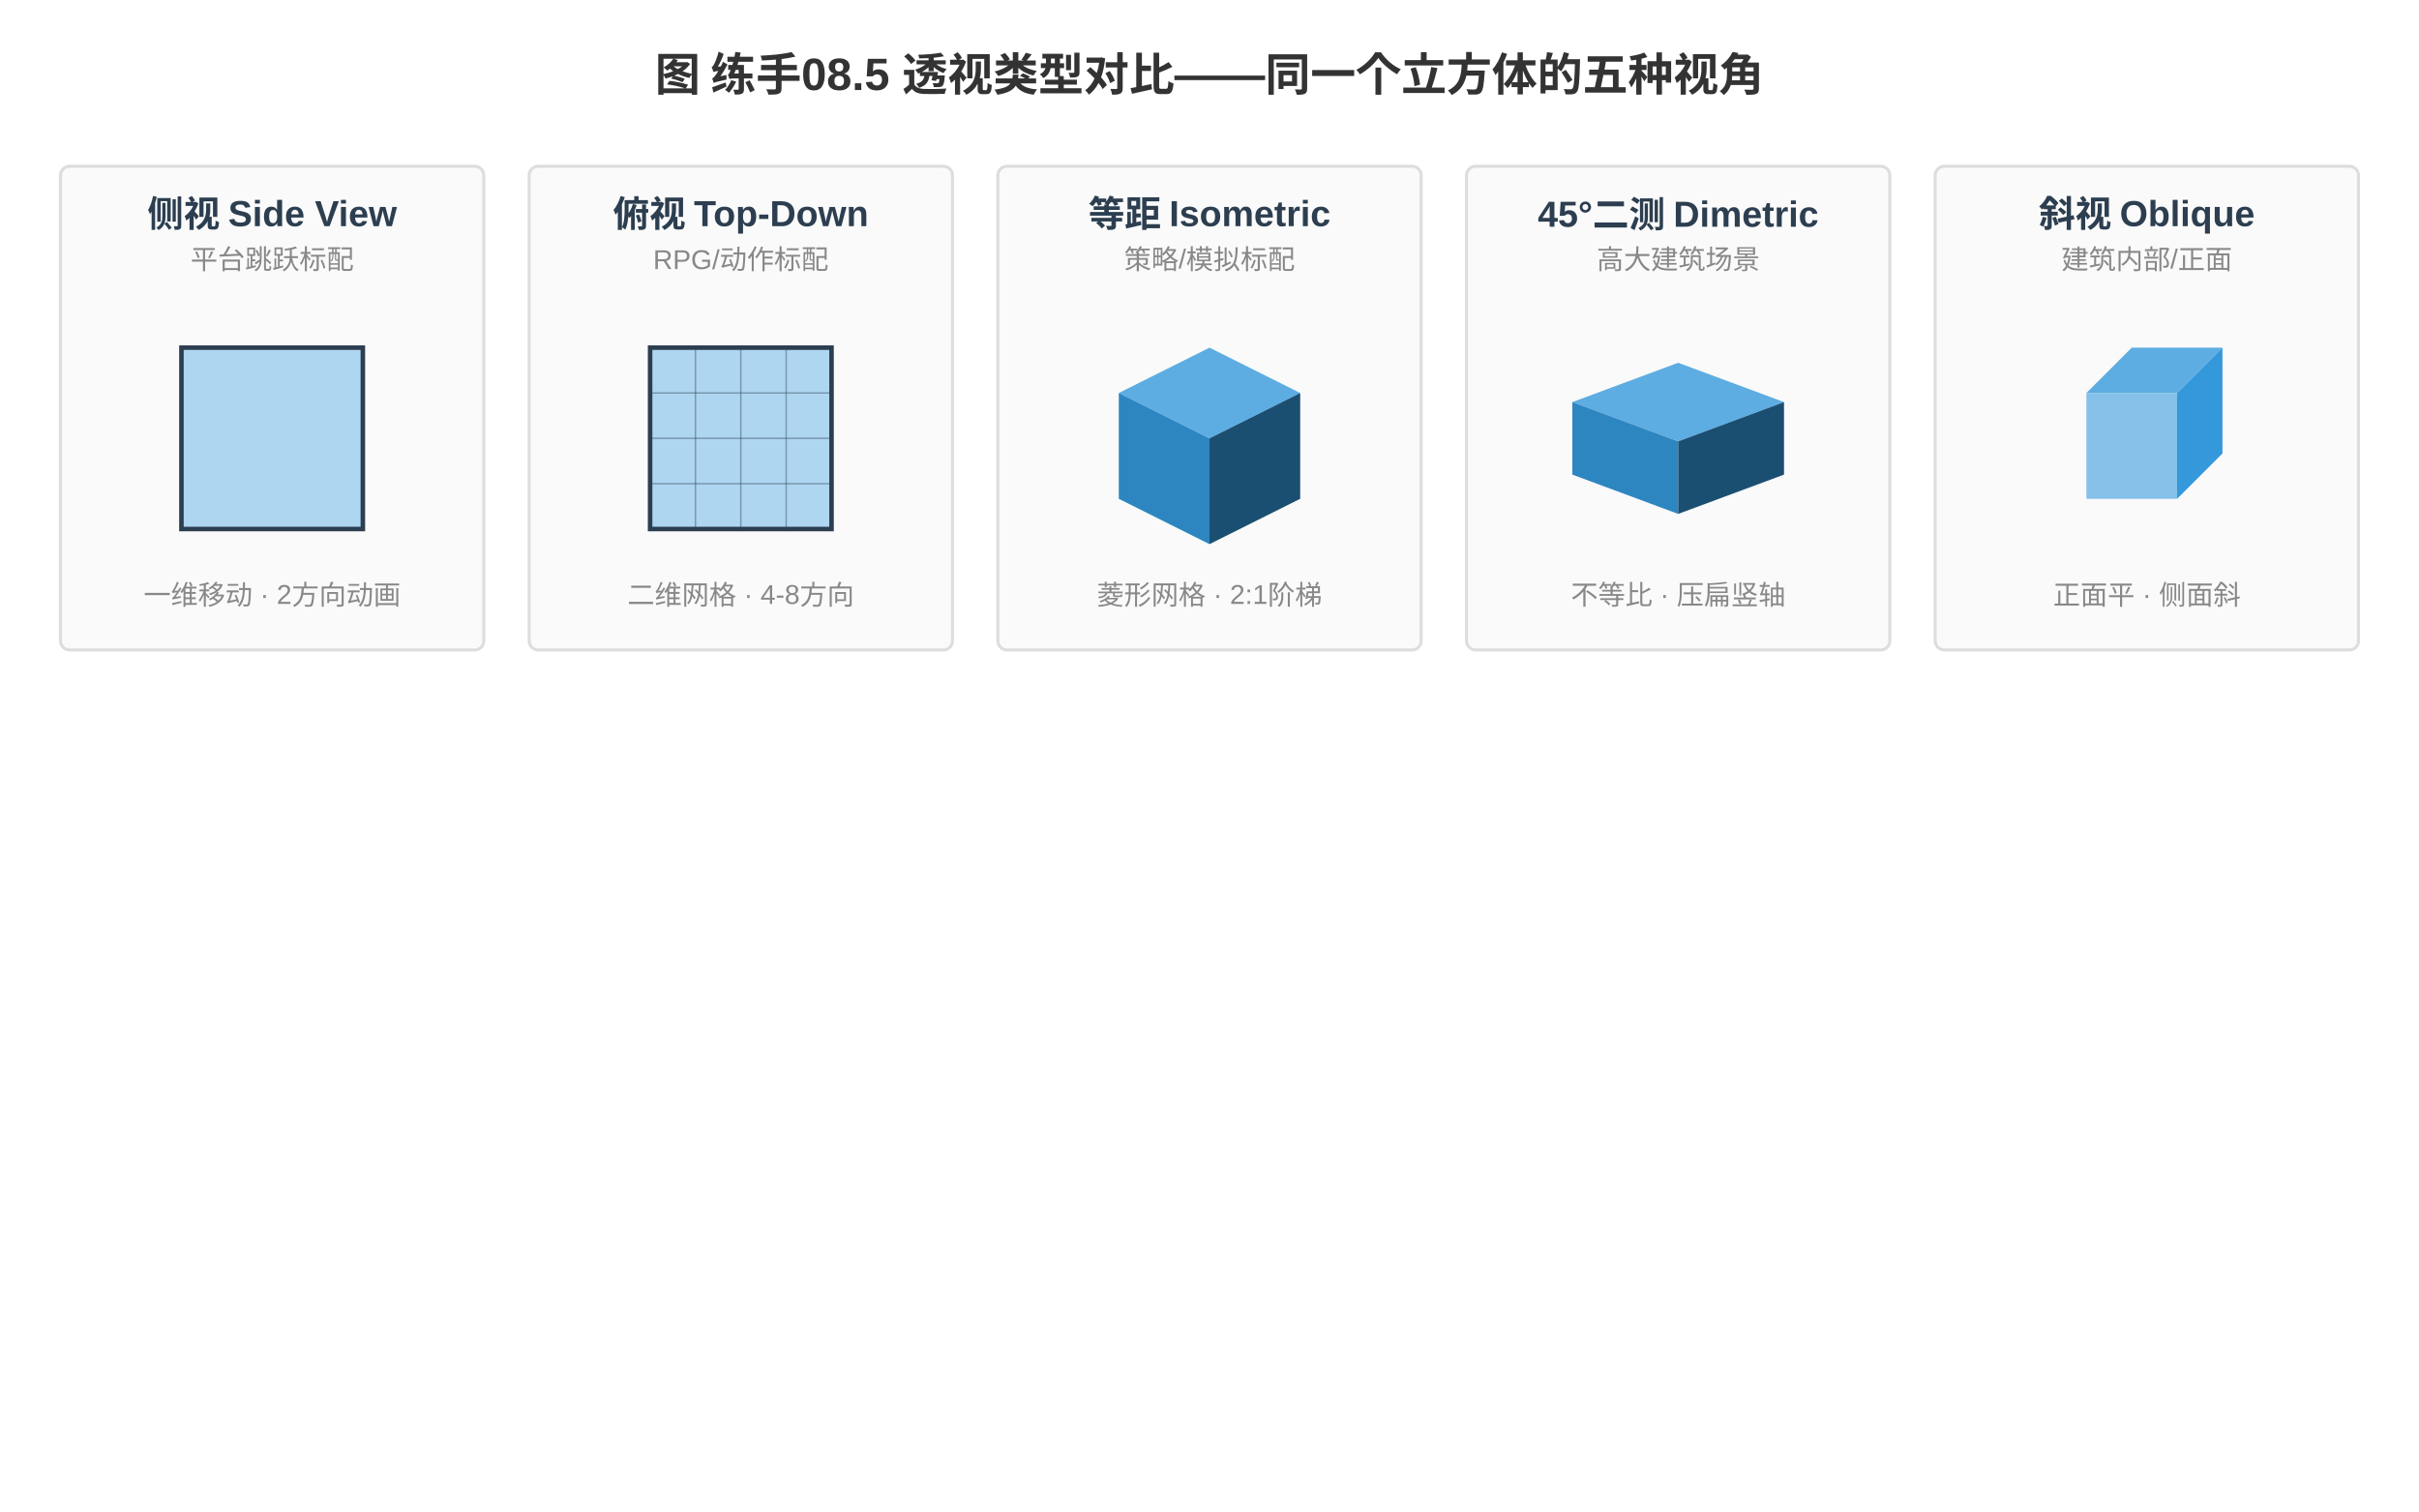
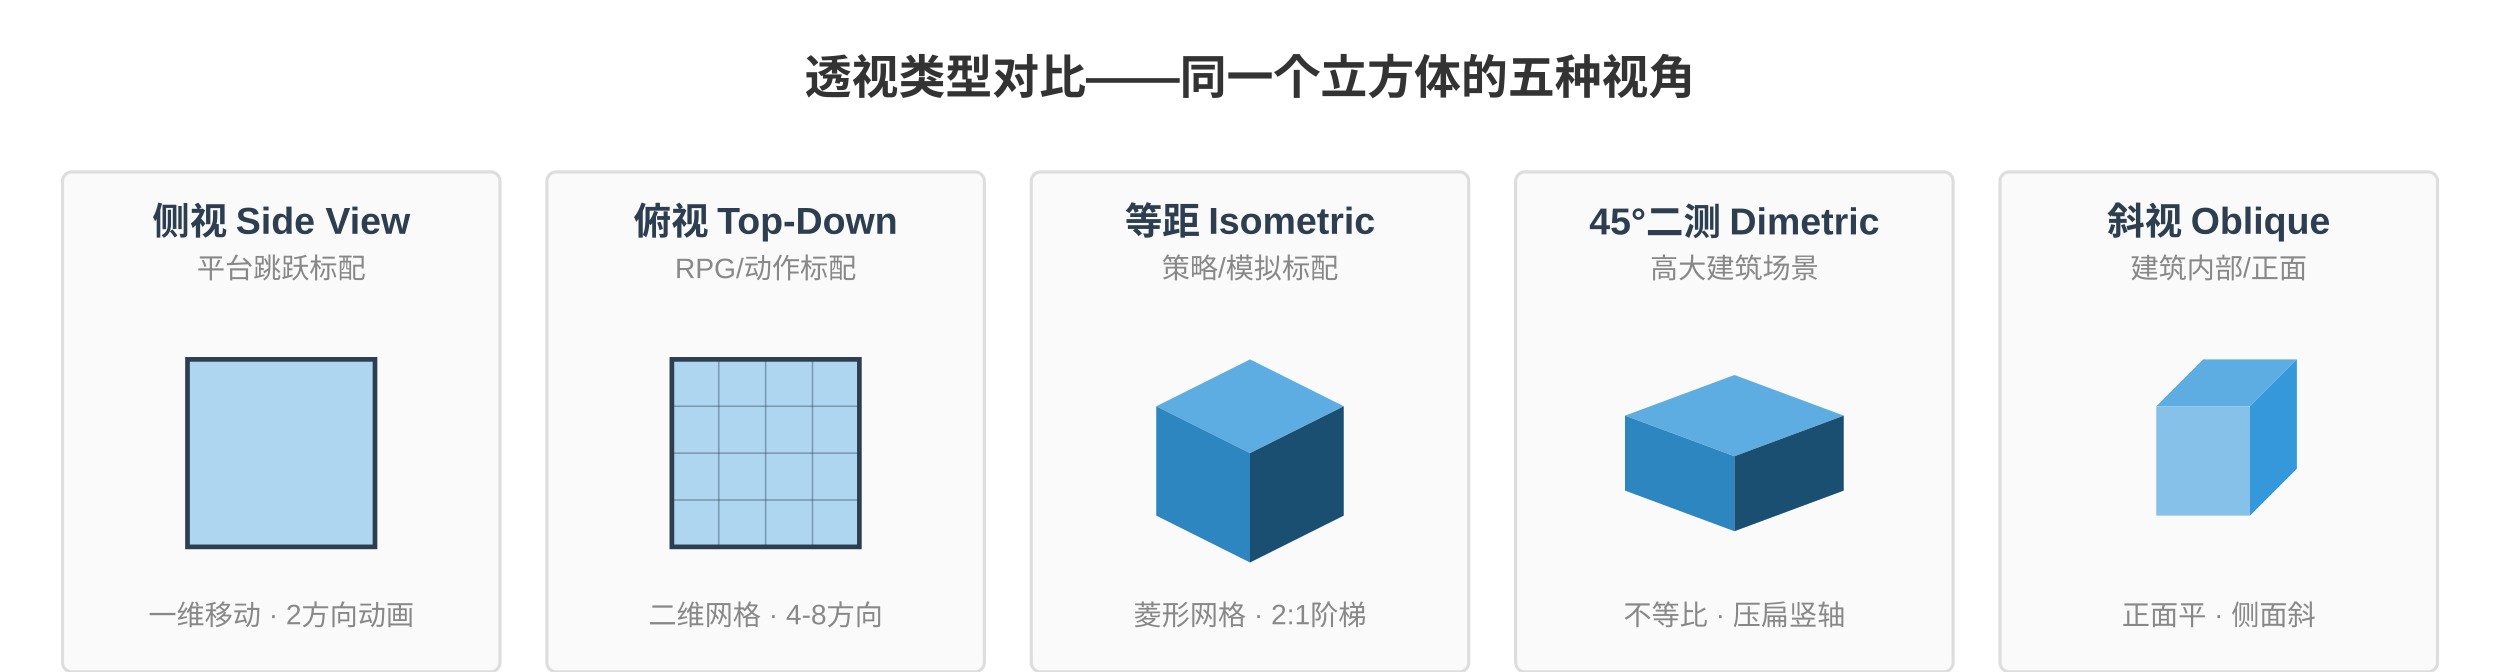
- <svg xmlns="http://www.w3.org/2000/svg" viewBox="0 0 800 500" width="800" height="500">
+ <svg xmlns="http://www.w3.org/2000/svg" viewBox="0 0 800 215" width="800" height="215">
  <style>
    text { font-family: 'PingFang SC','Microsoft YaHei',Arial,sans-serif; }
    .title { font-size: 15px; font-weight: bold; fill: #333; }
    .panel-label { font-size: 12px; font-weight: bold; fill: #2C3E50; }
    .panel-sub { font-size: 9px; fill: #888; }
    .face-top { fill: #5DADE2; }
    .face-left { fill: #2E86C1; }
    .face-right { fill: #1B4F72; }
    .face-front { fill: #85C1E9; }
    .face-side { fill: #3498DB; }
    .face-flat { fill: #AED6F1; stroke: #2C3E50; stroke-width: 1.5; }
    .edge { stroke: #2C3E50; stroke-width: 1.5; fill: none; }
    .panel-bg { fill: #fafafa; stroke: #ddd; stroke-width: 1; }
  </style>
-   <text x="400" y="30" class="title" text-anchor="middle">图 练手08.5 透视类型对比——同一个立方体的五种视角</text>
+   <text x="400" y="30" class="title" text-anchor="middle">透视类型对比——同一个立方体的五种视角</text>
  <g transform="translate(20, 55)">
    <rect x="0" y="0" width="140" height="160" class="panel-bg" rx="3" />
    <text x="70" y="20" class="panel-label" text-anchor="middle">侧视 Side View</text>
    <text x="70" y="34" class="panel-sub" text-anchor="middle">平台跳跃标配</text>
    <rect x="40" y="60" width="60" height="60" class="face-flat" />
    <text x="70" y="145" class="panel-sub" text-anchor="middle">一维移动 · 2方向动画</text>
  </g>
  <g transform="translate(175, 55)">
    <rect x="0" y="0" width="140" height="160" class="panel-bg" rx="3" />
    <text x="70" y="20" class="panel-label" text-anchor="middle">俯视 Top-Down</text>
    <text x="70" y="34" class="panel-sub" text-anchor="middle">RPG/动作标配</text>
    <rect x="40" y="60" width="60" height="60" class="face-flat" />
    <line x1="55" y1="60" x2="55" y2="120" stroke="#2C3E50" stroke-width="0.5" opacity="0.4" />
    <line x1="70" y1="60" x2="70" y2="120" stroke="#2C3E50" stroke-width="0.5" opacity="0.4" />
    <line x1="85" y1="60" x2="85" y2="120" stroke="#2C3E50" stroke-width="0.5" opacity="0.4" />
    <line x1="40" y1="75" x2="100" y2="75" stroke="#2C3E50" stroke-width="0.5" opacity="0.4" />
    <line x1="40" y1="90" x2="100" y2="90" stroke="#2C3E50" stroke-width="0.5" opacity="0.4" />
    <line x1="40" y1="105" x2="100" y2="105" stroke="#2C3E50" stroke-width="0.5" opacity="0.4" />
    <text x="70" y="145" class="panel-sub" text-anchor="middle">二维网格 · 4-8方向</text>
  </g>
  <g transform="translate(330, 55)">
    <rect x="0" y="0" width="140" height="160" class="panel-bg" rx="3" />
    <text x="70" y="20" class="panel-label" text-anchor="middle">等距 Isometric</text>
    <text x="70" y="34" class="panel-sub" text-anchor="middle">策略/模拟标配</text>
    <polygon points="70,60 100,75 70,90 40,75" class="face-top" />
    <polygon points="40,75 70,90 70,125 40,110" class="face-left" />
    <polygon points="100,75 70,90 70,125 100,110" class="face-right" />
    <text x="70" y="145" class="panel-sub" text-anchor="middle">菱形网格 · 2:1阶梯</text>
  </g>
  <g transform="translate(485, 55)">
    <rect x="0" y="0" width="140" height="160" class="panel-bg" rx="3" />
    <text x="70" y="20" class="panel-label" text-anchor="middle">45°二测 Dimetric</text>
    <text x="70" y="34" class="panel-sub" text-anchor="middle">高大建筑场景</text>
    <polygon points="70,65 105,78 70,91 35,78" class="face-top" />
    <polygon points="35,78 70,91 70,115 35,102" class="face-left" />
    <polygon points="105,78 70,91 70,115 105,102" class="face-right" />
    <text x="70" y="145" class="panel-sub" text-anchor="middle">不等比 · 压扁竖轴</text>
  </g>
  <g transform="translate(640, 55)">
    <rect x="0" y="0" width="140" height="160" class="panel-bg" rx="3" />
    <text x="70" y="20" class="panel-label" text-anchor="middle">斜视 Oblique</text>
    <text x="70" y="34" class="panel-sub" text-anchor="middle">建筑内部/正面</text>
    <polygon points="50,75 80,75 95,60 65,60" class="face-top" />
    <rect x="50" y="75" width="30" height="35" class="face-front" />
    <polygon points="80,75 95,60 95,95 80,110" class="face-side" />
    <text x="70" y="145" class="panel-sub" text-anchor="middle">正面平 · 侧面斜</text>
  </g>
</svg>
